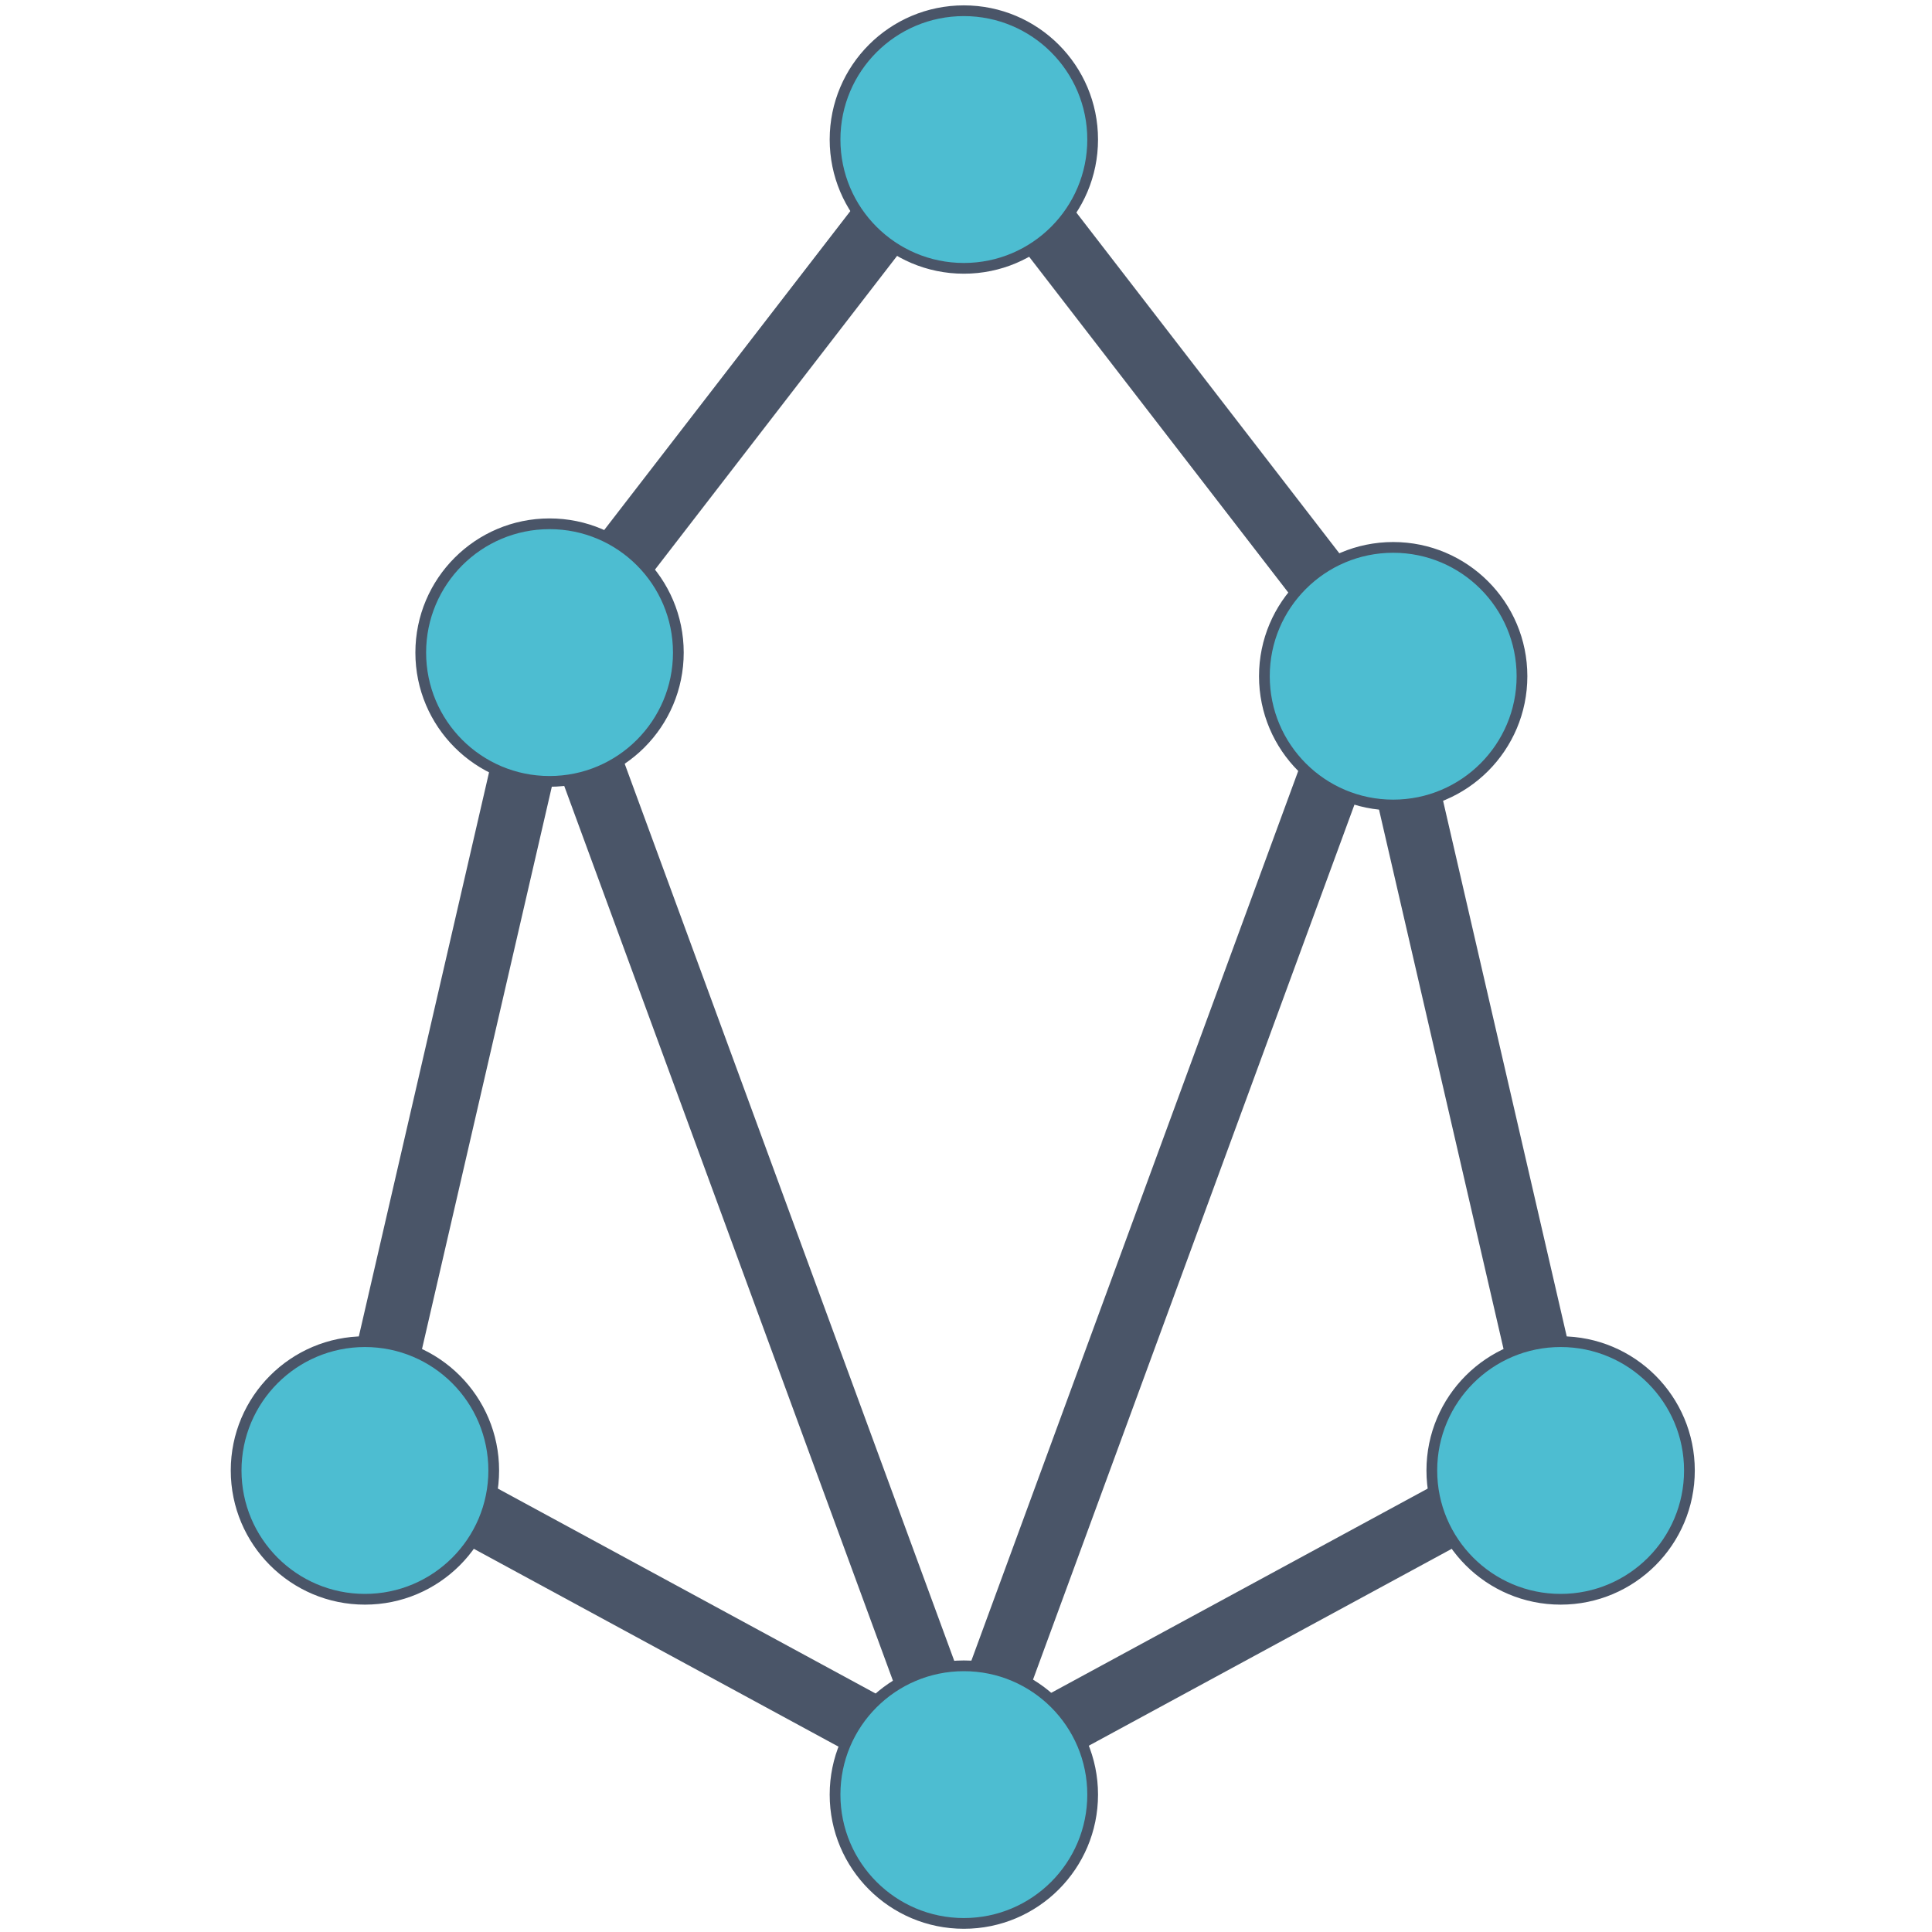
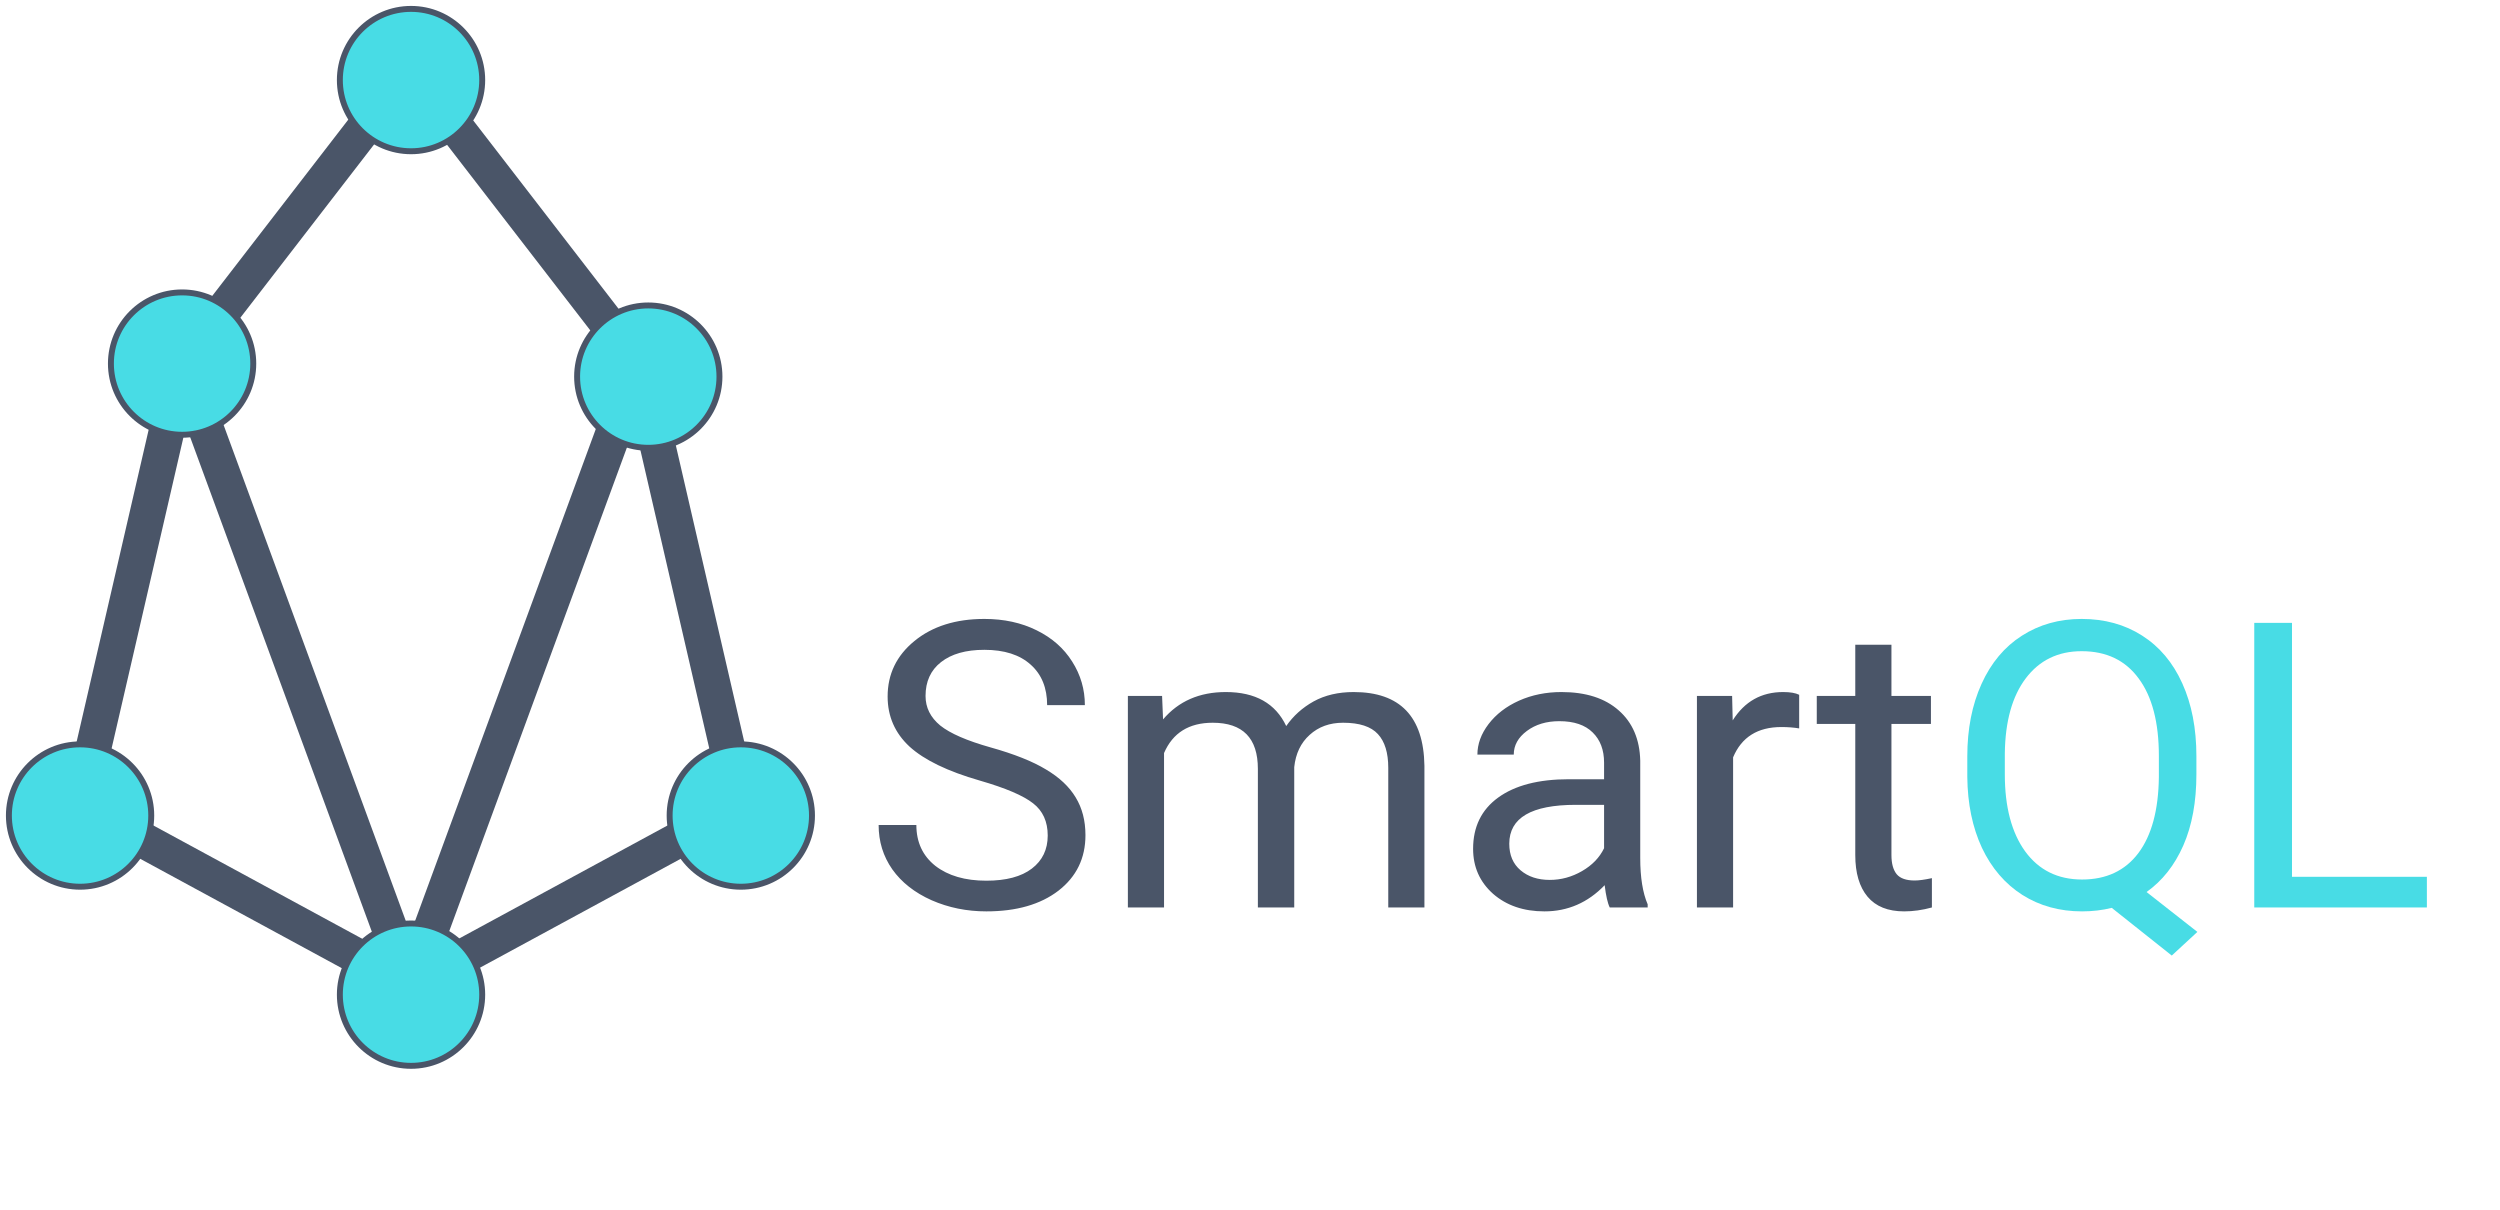
- <svg xmlns="http://www.w3.org/2000/svg" width="120" height="120" viewBox="0 -5 680 900" version="1.1">
-   <g stroke="#4a5568" stroke-width="5" fill="none" fill-rule="evenodd">
-     <polygon stroke="#4a5568" stroke-width="30" points="338.5 50 145.98 299.468 60 671.914 338.5 823 617 671.914 531.02 299.468" />
-     <polyline stroke="#4a5568" stroke-width="30" points="146 299 338.5 823 531 299" />
-     <circle fill="hsl(189, 59%, 56%)" cx="339" cy="60" r="60" />
-     <circle fill="hsl(189, 59%, 56%)" cx="339" cy="831" r="60" />
-     <circle fill="hsl(189, 59%, 56%)" cx="617" cy="680" r="60" />
-     <circle fill="hsl(189, 59%, 56%)" cx="539" cy="310" r="60" />
-     <circle fill="hsl(189, 59%, 56%)" cx="60" cy="680" r="60" />
-     <circle fill="hsl(189, 59%, 56%)" cx="146" cy="299" r="60" />
-   </g>
+ <svg xmlns="http://www.w3.org/2000/svg" width="281" height="136" viewBox="0 0 281 136" fill="none">
+   <path fill-rule="evenodd" clip-rule="evenodd" d="M46.133 7.667L20.464 40.929L9 90.588L46.133 110.733L83.267 90.588L71.803 40.929L46.133 7.667Z" stroke="#4A5568" stroke-width="4" />
+   <path d="M20.467 40.867L46.133 110.733L71.8 40.867" stroke="#4A5568" stroke-width="4" />
+   <path d="M46.2 17C50.618 17 54.2 13.418 54.2 9C54.2 4.582 50.618 1 46.2 1C41.782 1 38.2 4.582 38.2 9C38.2 13.418 41.782 17 46.2 17Z" fill="#48DCE5" stroke="#4A5568" stroke-width="0.667" />
+   <path d="M46.2 119.8C50.618 119.8 54.2 116.218 54.2 111.8C54.2 107.382 50.618 103.8 46.2 103.8C41.782 103.8 38.2 107.382 38.2 111.8C38.2 116.218 41.782 119.8 46.2 119.8Z" fill="#48DCE5" stroke="#4A5568" stroke-width="0.667" />
+   <path d="M83.267 99.667C87.685 99.667 91.267 96.085 91.267 91.667C91.267 87.248 87.685 83.667 83.267 83.667C78.848 83.667 75.267 87.248 75.267 91.667C75.267 96.085 78.848 99.667 83.267 99.667Z" fill="#48DCE5" stroke="#4A5568" stroke-width="0.667" />
+   <path d="M72.867 50.333C77.285 50.333 80.867 46.752 80.867 42.333C80.867 37.915 77.285 34.333 72.867 34.333C68.448 34.333 64.867 37.915 64.867 42.333C64.867 46.752 68.448 50.333 72.867 50.333Z" fill="#48DCE5" stroke="#4A5568" stroke-width="0.667" />
+   <path d="M9 99.667C13.418 99.667 17 96.085 17 91.667C17 87.248 13.418 83.667 9 83.667C4.582 83.667 1 87.248 1 91.667C1 96.085 4.582 99.667 9 99.667Z" fill="#48DCE5" stroke="#4A5568" stroke-width="0.667" />
+   <path d="M20.467 48.867C24.885 48.867 28.467 45.285 28.467 40.867C28.467 36.448 24.885 32.867 20.467 32.867C16.048 32.867 12.467 36.448 12.467 40.867C12.467 45.285 16.048 48.867 20.467 48.867Z" fill="#48DCE5" stroke="#4A5568" stroke-width="0.667" />
+   <path d="M110.14 87.74C106.521 86.7 103.885 85.425 102.229 83.916C100.589 82.393 99.769 80.518 99.769 78.291C99.769 75.772 100.772 73.692 102.779 72.051C104.8 70.396 107.422 69.568 110.645 69.568C112.842 69.568 114.798 69.993 116.512 70.843C118.24 71.692 119.573 72.864 120.511 74.358C121.463 75.853 121.939 77.486 121.939 79.258H117.698C117.698 77.325 117.083 75.809 115.853 74.71C114.622 73.597 112.886 73.04 110.645 73.04C108.565 73.04 106.939 73.501 105.767 74.424C104.61 75.332 104.031 76.6 104.031 78.226C104.031 79.529 104.581 80.635 105.679 81.543C106.792 82.437 108.675 83.257 111.326 84.004C113.992 84.751 116.072 85.579 117.566 86.487C119.075 87.381 120.188 88.428 120.906 89.629C121.639 90.831 122.005 92.244 122.005 93.87C122.005 96.463 120.994 98.543 118.973 100.11C116.951 101.663 114.249 102.439 110.865 102.439C108.667 102.439 106.617 102.022 104.712 101.187C102.808 100.337 101.336 99.18 100.296 97.715C99.27 96.251 98.758 94.588 98.758 92.728H102.999C102.999 94.661 103.709 96.192 105.13 97.32C106.565 98.433 108.477 98.99 110.865 98.99C113.091 98.99 114.798 98.536 115.984 97.627C117.171 96.719 117.764 95.481 117.764 93.914C117.764 92.347 117.215 91.138 116.116 90.289C115.018 89.424 113.025 88.575 110.14 87.74ZM130.618 78.226L130.728 80.862C132.471 78.811 134.822 77.786 137.781 77.786C141.106 77.786 143.37 79.061 144.571 81.609C145.362 80.467 146.387 79.544 147.647 78.841C148.921 78.138 150.423 77.786 152.151 77.786C157.366 77.786 160.018 80.547 160.105 86.07V102H156.041V86.311C156.041 84.612 155.652 83.345 154.876 82.51C154.1 81.661 152.796 81.236 150.965 81.236C149.456 81.236 148.204 81.69 147.208 82.598C146.211 83.492 145.633 84.7 145.472 86.224V102H141.385V86.421C141.385 82.964 139.693 81.236 136.309 81.236C133.643 81.236 131.819 82.371 130.838 84.642V102H126.773V78.226H130.618ZM180.936 102C180.701 101.531 180.511 100.696 180.364 99.495C178.475 101.458 176.219 102.439 173.597 102.439C171.253 102.439 169.327 101.78 167.818 100.462C166.324 99.129 165.577 97.444 165.577 95.408C165.577 92.933 166.514 91.014 168.389 89.651C170.279 88.274 172.93 87.586 176.343 87.586H180.298V85.718C180.298 84.297 179.874 83.169 179.024 82.335C178.174 81.485 176.922 81.06 175.267 81.06C173.816 81.06 172.601 81.426 171.619 82.159C170.638 82.891 170.147 83.777 170.147 84.817H166.06C166.06 83.631 166.478 82.488 167.312 81.39C168.162 80.276 169.305 79.397 170.74 78.753C172.19 78.108 173.78 77.786 175.508 77.786C178.248 77.786 180.394 78.475 181.946 79.852C183.499 81.214 184.305 83.096 184.363 85.499V96.441C184.363 98.624 184.642 100.359 185.198 101.648V102H180.936ZM174.19 98.902C175.464 98.902 176.673 98.572 177.815 97.913C178.958 97.254 179.786 96.397 180.298 95.342V90.464H177.112C172.132 90.464 169.642 91.922 169.642 94.837C169.642 96.111 170.066 97.107 170.916 97.825C171.766 98.543 172.857 98.902 174.19 98.902ZM202.227 81.873C201.612 81.77 200.945 81.719 200.228 81.719C197.562 81.719 195.752 82.855 194.8 85.125V102H190.735V78.226H194.69L194.756 80.972C196.089 78.848 197.979 77.786 200.425 77.786C201.216 77.786 201.817 77.889 202.227 78.094V81.873ZM212.598 72.469V78.226H217.037V81.368H212.598V96.111C212.598 97.064 212.796 97.781 213.191 98.265C213.587 98.733 214.261 98.968 215.213 98.968C215.682 98.968 216.326 98.88 217.146 98.704V102C216.077 102.293 215.037 102.439 214.026 102.439C212.21 102.439 210.84 101.89 209.917 100.792C208.995 99.693 208.533 98.133 208.533 96.111V81.368H204.205V78.226H208.533V72.469H212.598Z" fill="#4A5568" />
+   <path d="M246.875 87.037C246.875 90.127 246.385 92.793 245.403 95.035C244.422 97.261 243.045 99.004 241.272 100.264L246.985 104.747L244.107 107.405L237.361 102.044C236.307 102.308 235.193 102.439 234.021 102.439C231.502 102.439 229.268 101.824 227.32 100.594C225.372 99.349 223.855 97.584 222.771 95.298C221.702 92.999 221.153 90.34 221.124 87.322V85.015C221.124 81.939 221.658 79.222 222.728 76.863C223.797 74.505 225.306 72.703 227.254 71.458C229.217 70.198 231.458 69.568 233.978 69.568C236.556 69.568 238.819 70.191 240.767 71.436C242.73 72.681 244.239 74.476 245.293 76.819C246.348 79.148 246.875 81.873 246.875 84.993V87.037ZM242.657 84.971C242.657 81.207 241.902 78.306 240.394 76.27C238.899 74.219 236.761 73.194 233.978 73.194C231.326 73.194 229.231 74.212 227.693 76.248C226.17 78.269 225.386 81.082 225.342 84.686V87.037C225.342 90.699 226.104 93.585 227.627 95.694C229.166 97.803 231.297 98.858 234.021 98.858C236.746 98.858 238.855 97.869 240.35 95.892C241.844 93.899 242.613 91.05 242.657 87.344V84.971ZM257.62 98.55H272.781V102H253.379V70.008H257.62V98.55Z" fill="#48DCE5" />
</svg>
